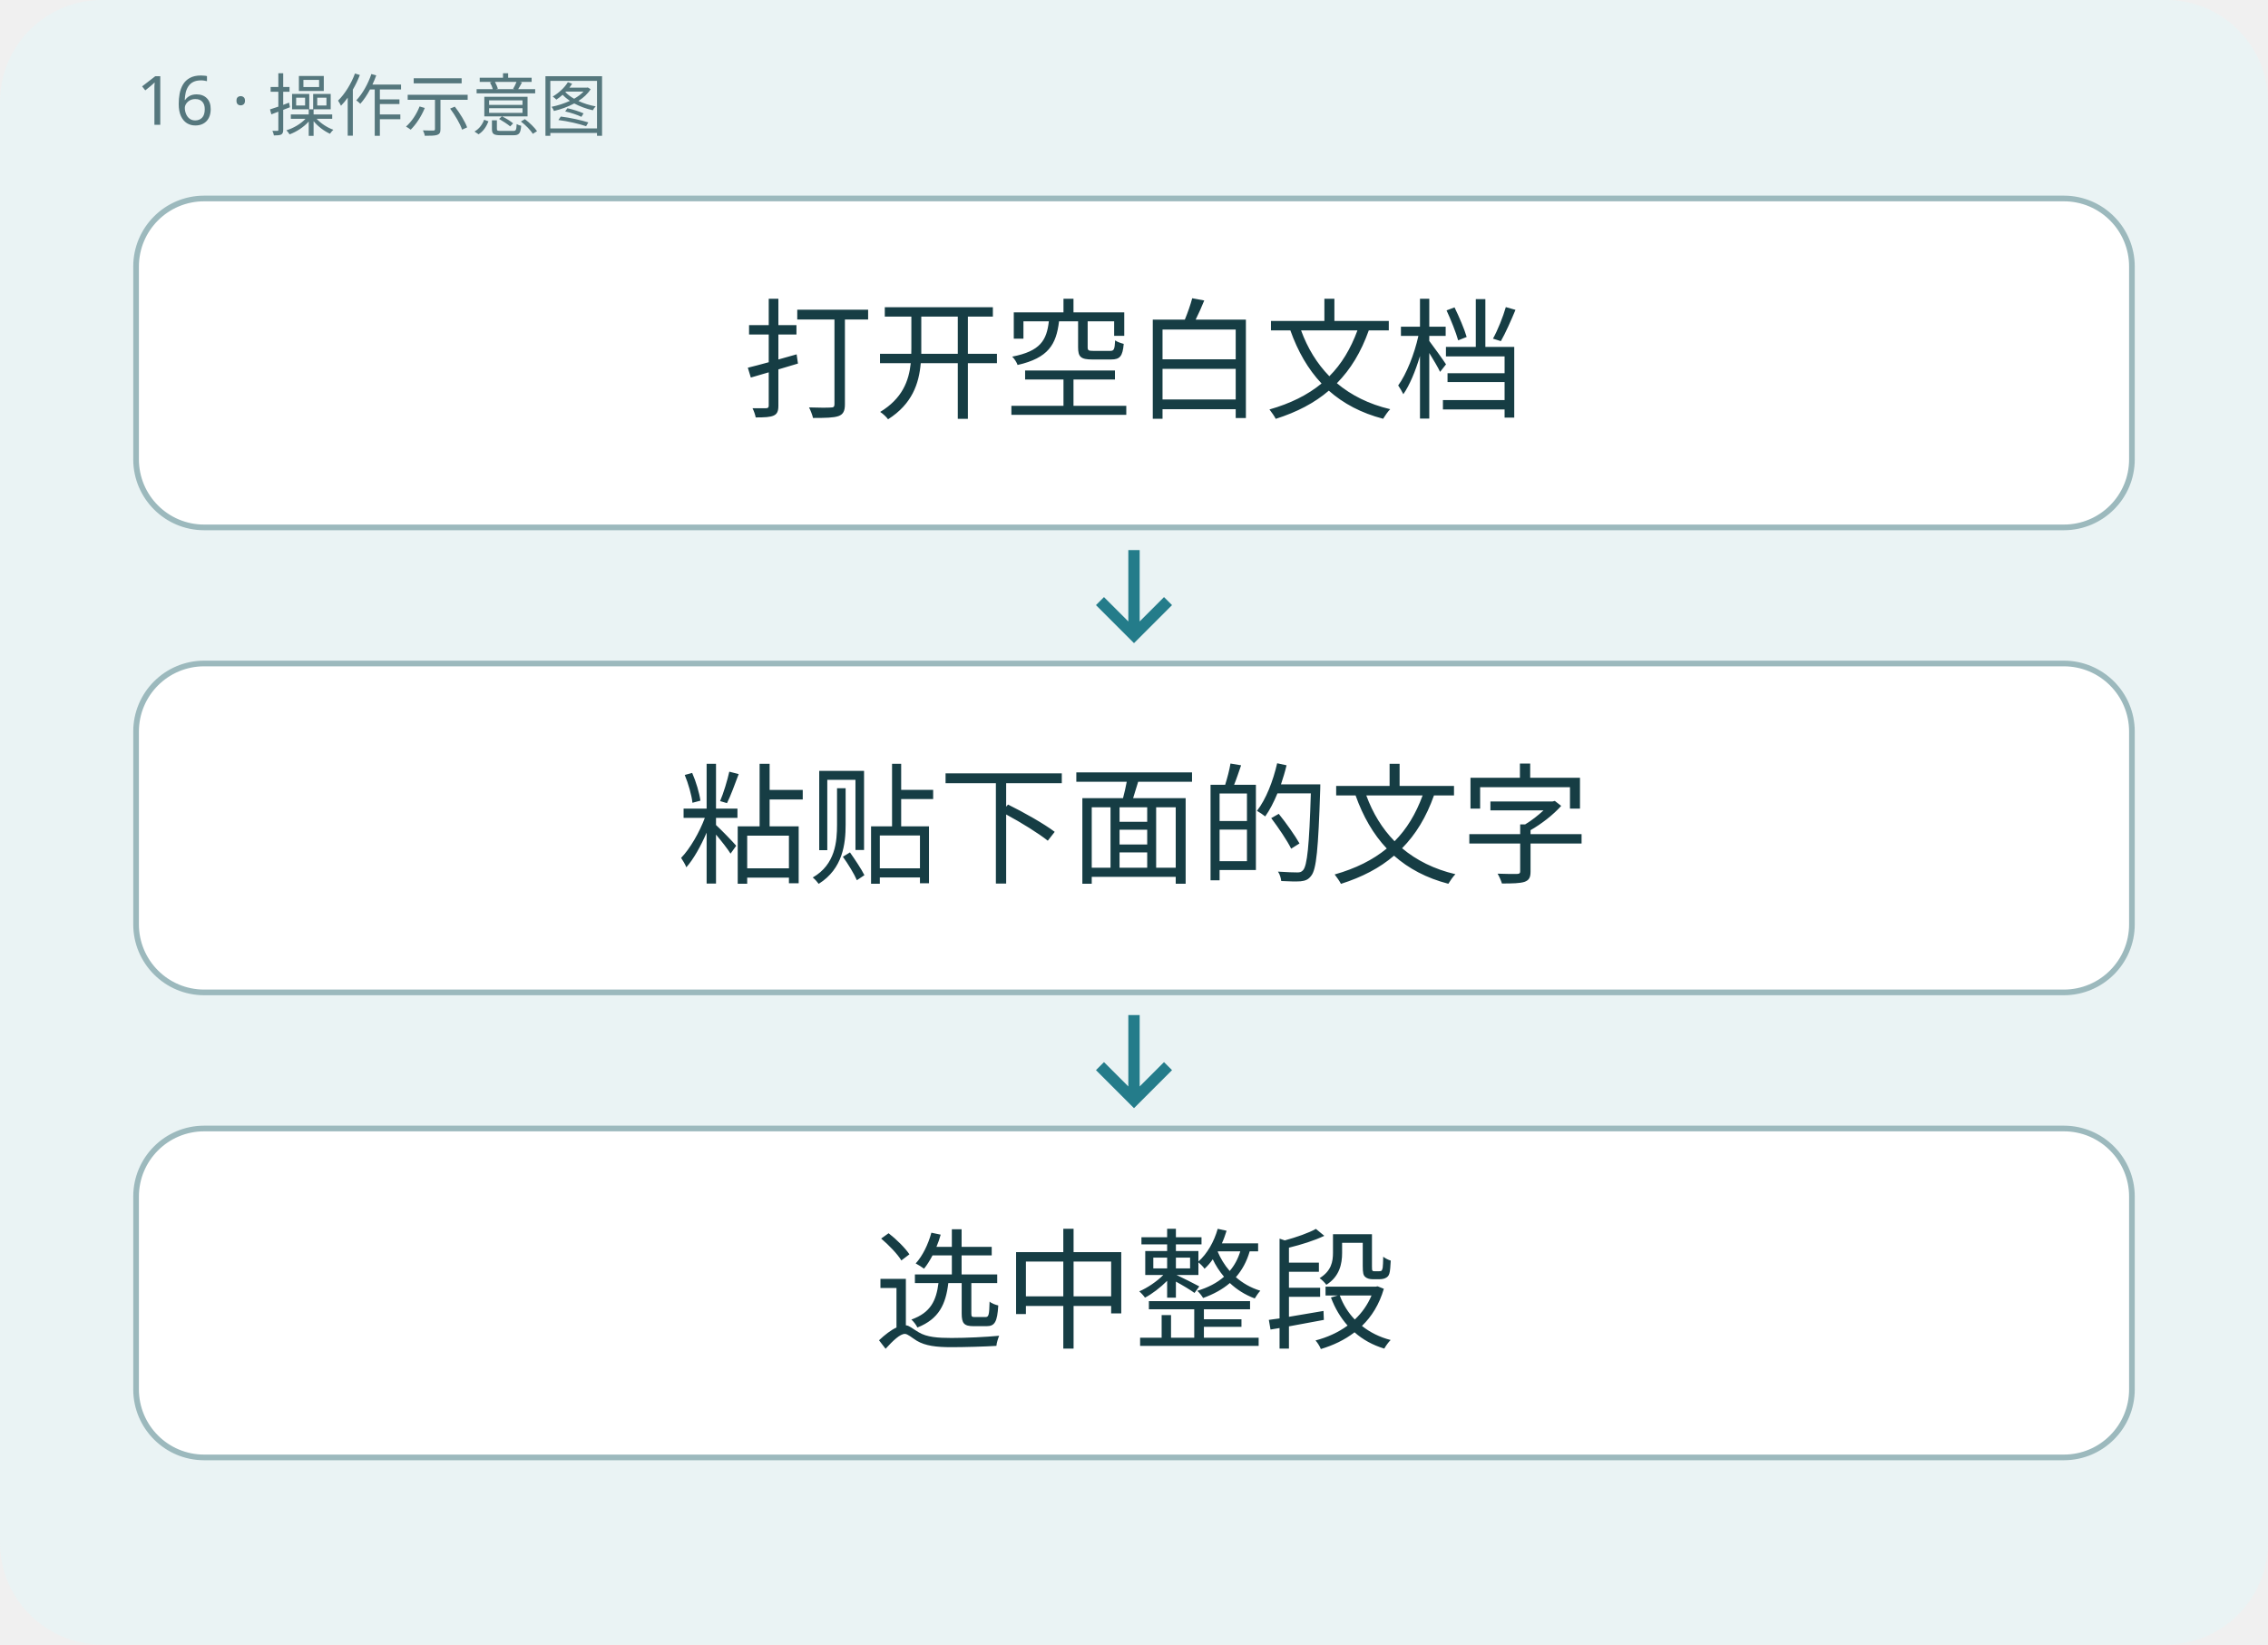
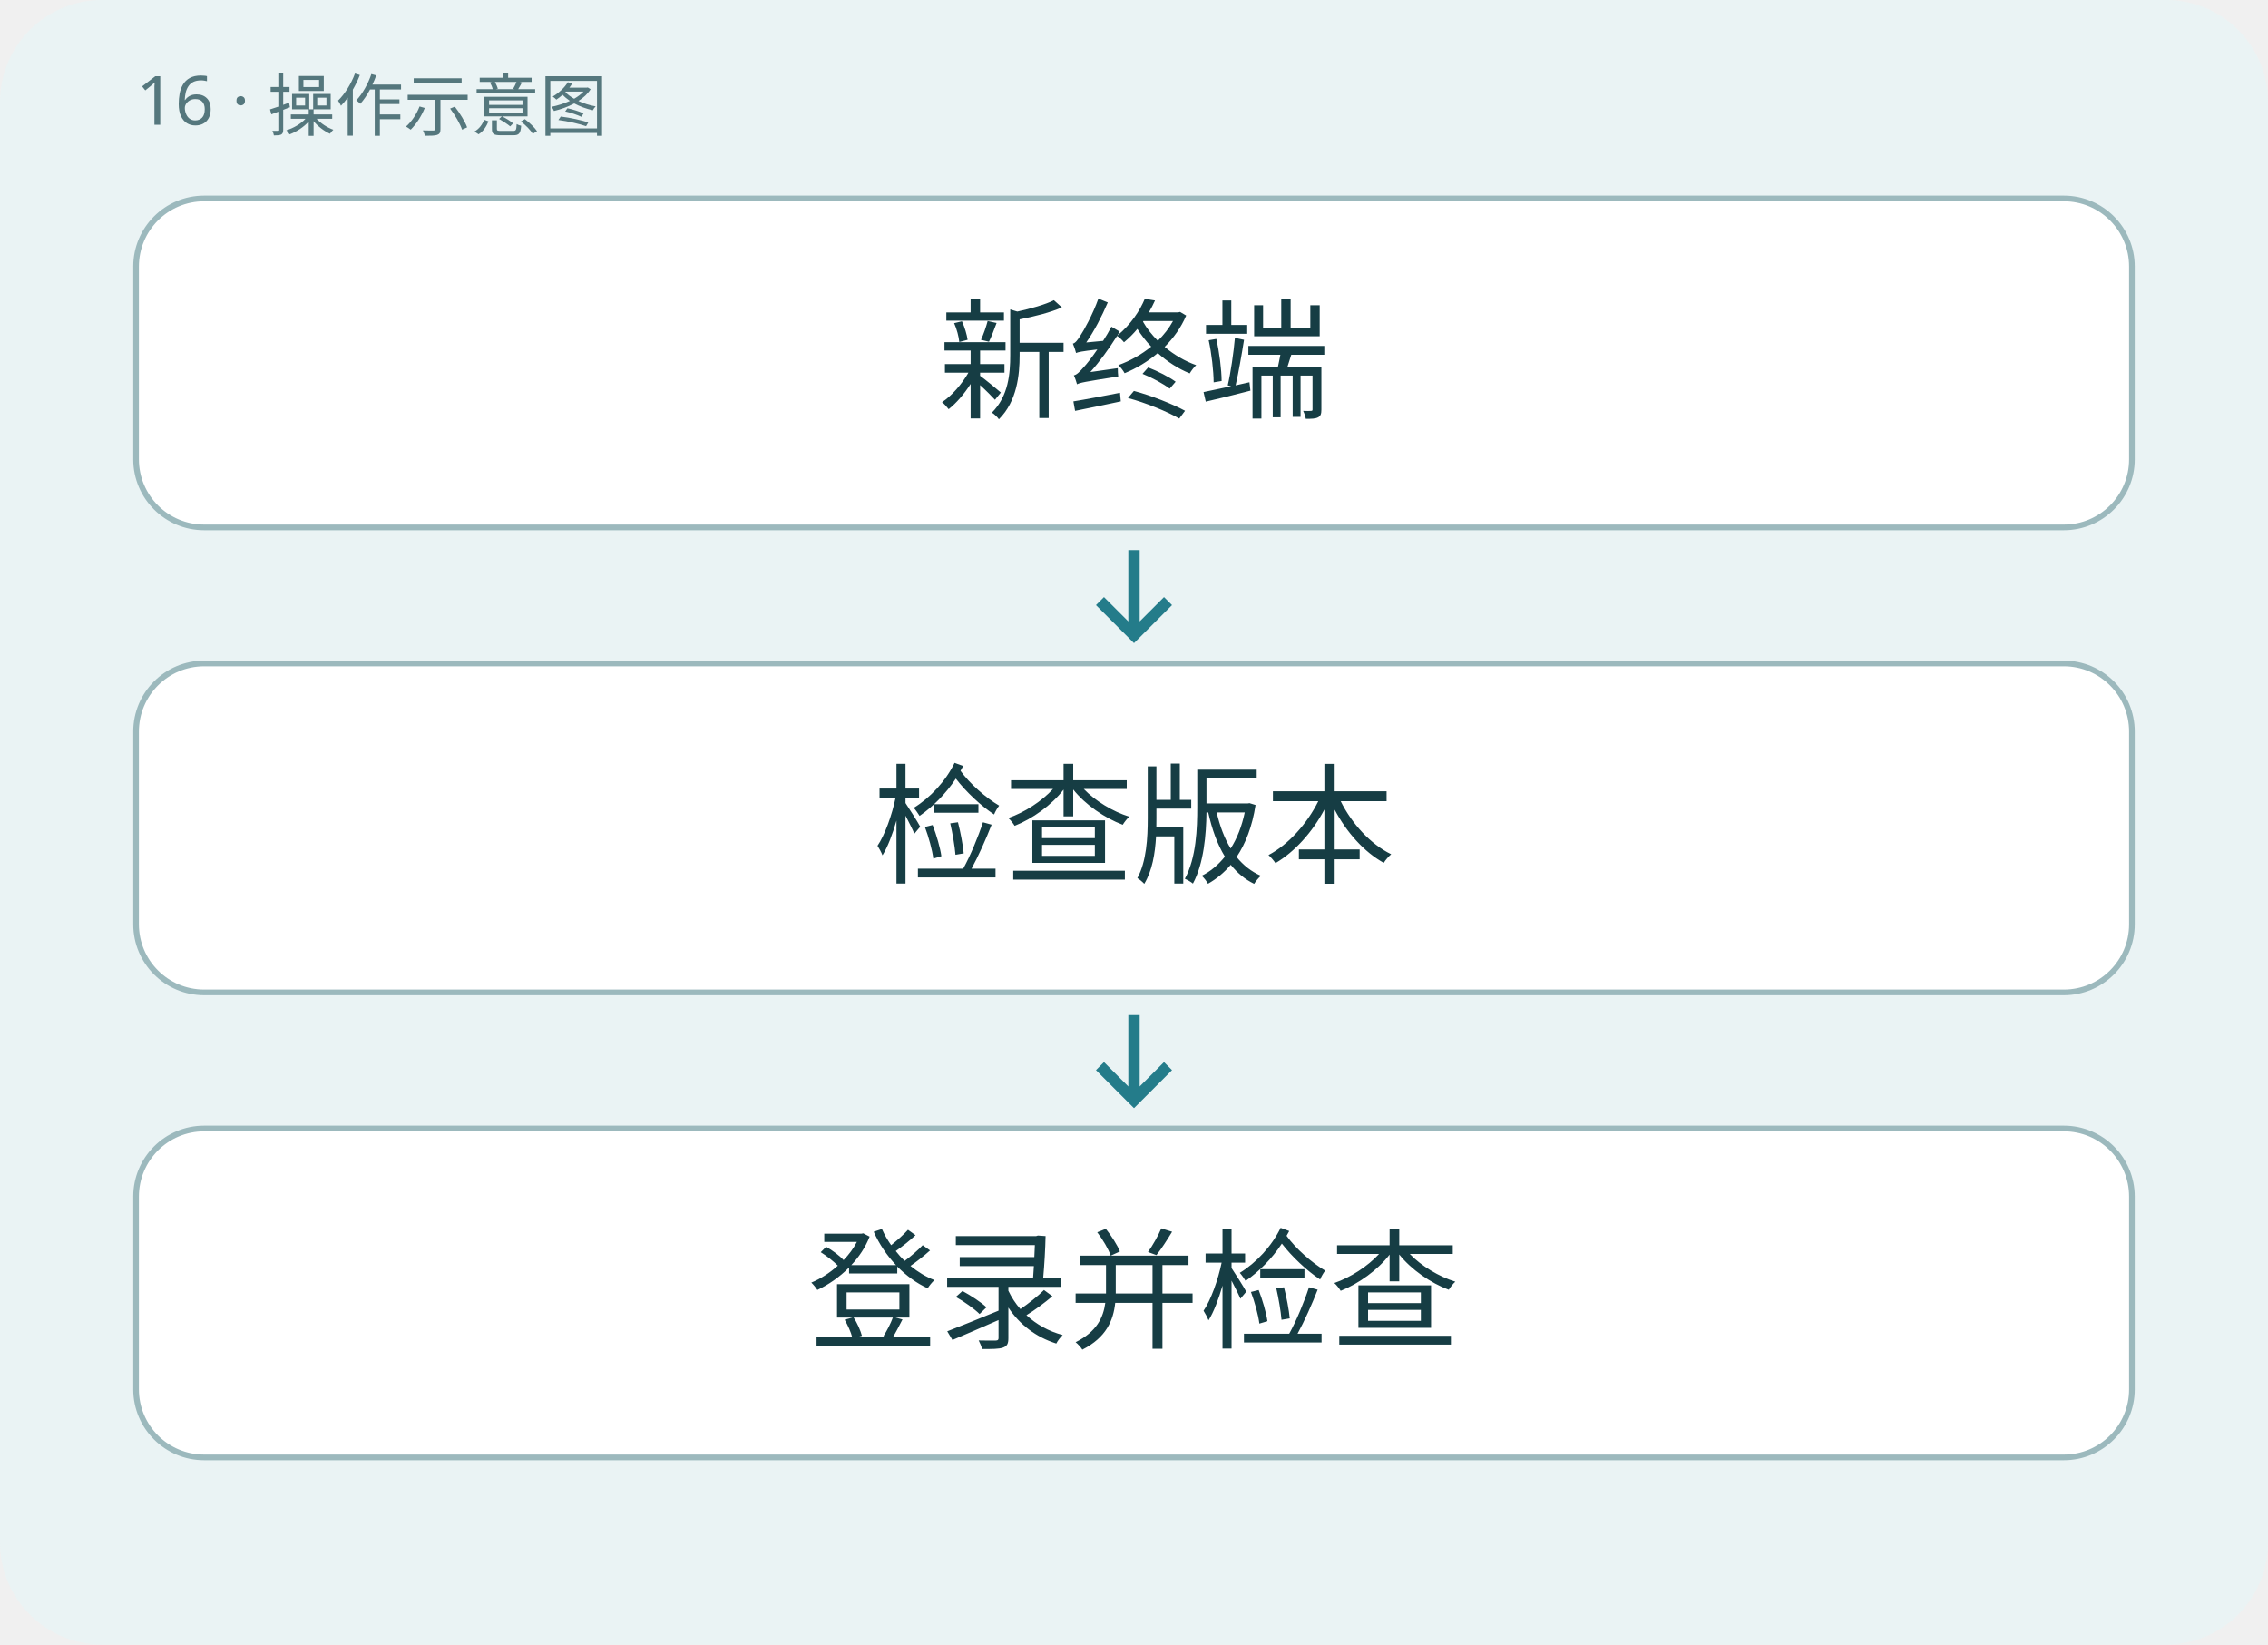
<svg xmlns="http://www.w3.org/2000/svg" viewBox="0 0 400 290" role="img">
  <rect width="400" height="290" rx="18" fill="#eaf3f4" />
  <rect x="24" y="35" width="352" height="58" rx="12" fill="white" stroke="#9cb9bd" />
-   <text x="200" y="72" text-anchor="middle" font-family="Microsoft YaHei,PingFang SC,sans-serif" font-size="23" fill="#163d44">打开空白文档</text>
+   <text x="200" y="72" text-anchor="middle" font-family="Microsoft YaHei,PingFang SC,sans-serif" font-size="23" fill="#163d44">新终端</text>
  <path d="M200 97 v15 m-6 -6 6 6 6 -6" fill="none" stroke="#247c8a" stroke-width="2" />
  <rect x="24" y="117" width="352" height="58" rx="12" fill="white" stroke="#9cb9bd" />
-   <text x="200" y="154" text-anchor="middle" font-family="Microsoft YaHei,PingFang SC,sans-serif" font-size="23" fill="#163d44">粘贴下面的文字</text>
+   <text x="200" y="154" text-anchor="middle" font-family="Microsoft YaHei,PingFang SC,sans-serif" font-size="23" fill="#163d44">检查版本</text>
  <path d="M200 179 v15 m-6 -6 6 6 6 -6" fill="none" stroke="#247c8a" stroke-width="2" />
  <rect x="24" y="199" width="352" height="58" rx="12" fill="white" stroke="#9cb9bd" />
-   <text x="200" y="236" text-anchor="middle" font-family="Microsoft YaHei,PingFang SC,sans-serif" font-size="23" fill="#163d44">选中整段</text>
+   <text x="200" y="236" text-anchor="middle" font-family="Microsoft YaHei,PingFang SC,sans-serif" font-size="23" fill="#163d44">登录并检查</text>
  <text x="24" y="22" font-family="sans-serif" font-size="12" fill="#55777d">16 · 操作示意图</text>
</svg>
